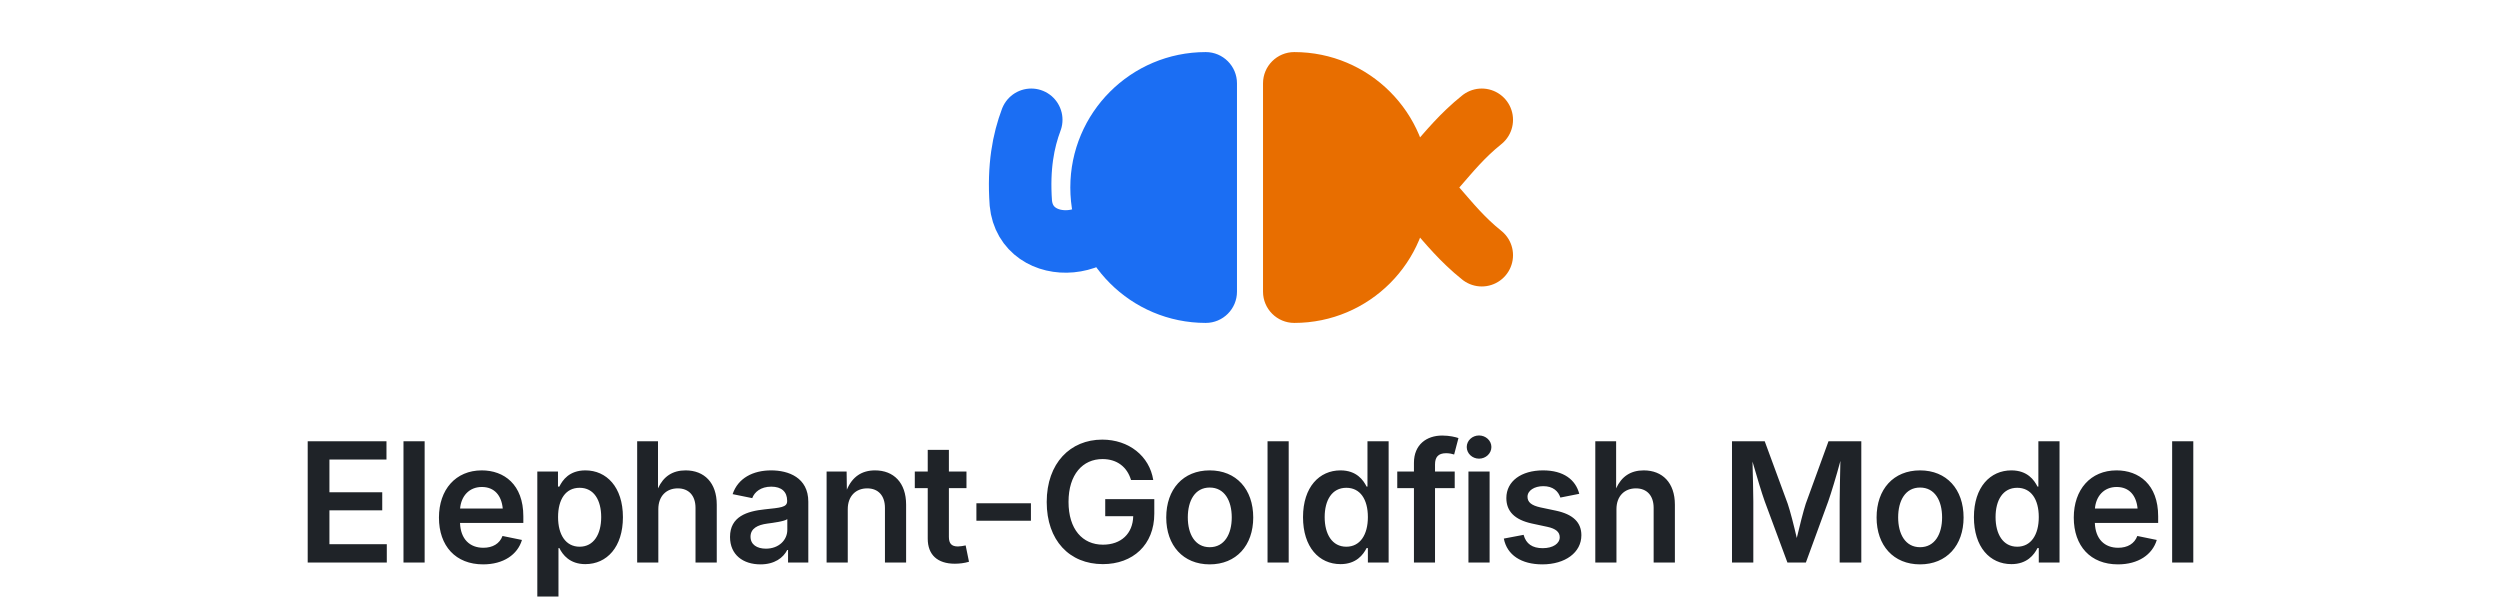
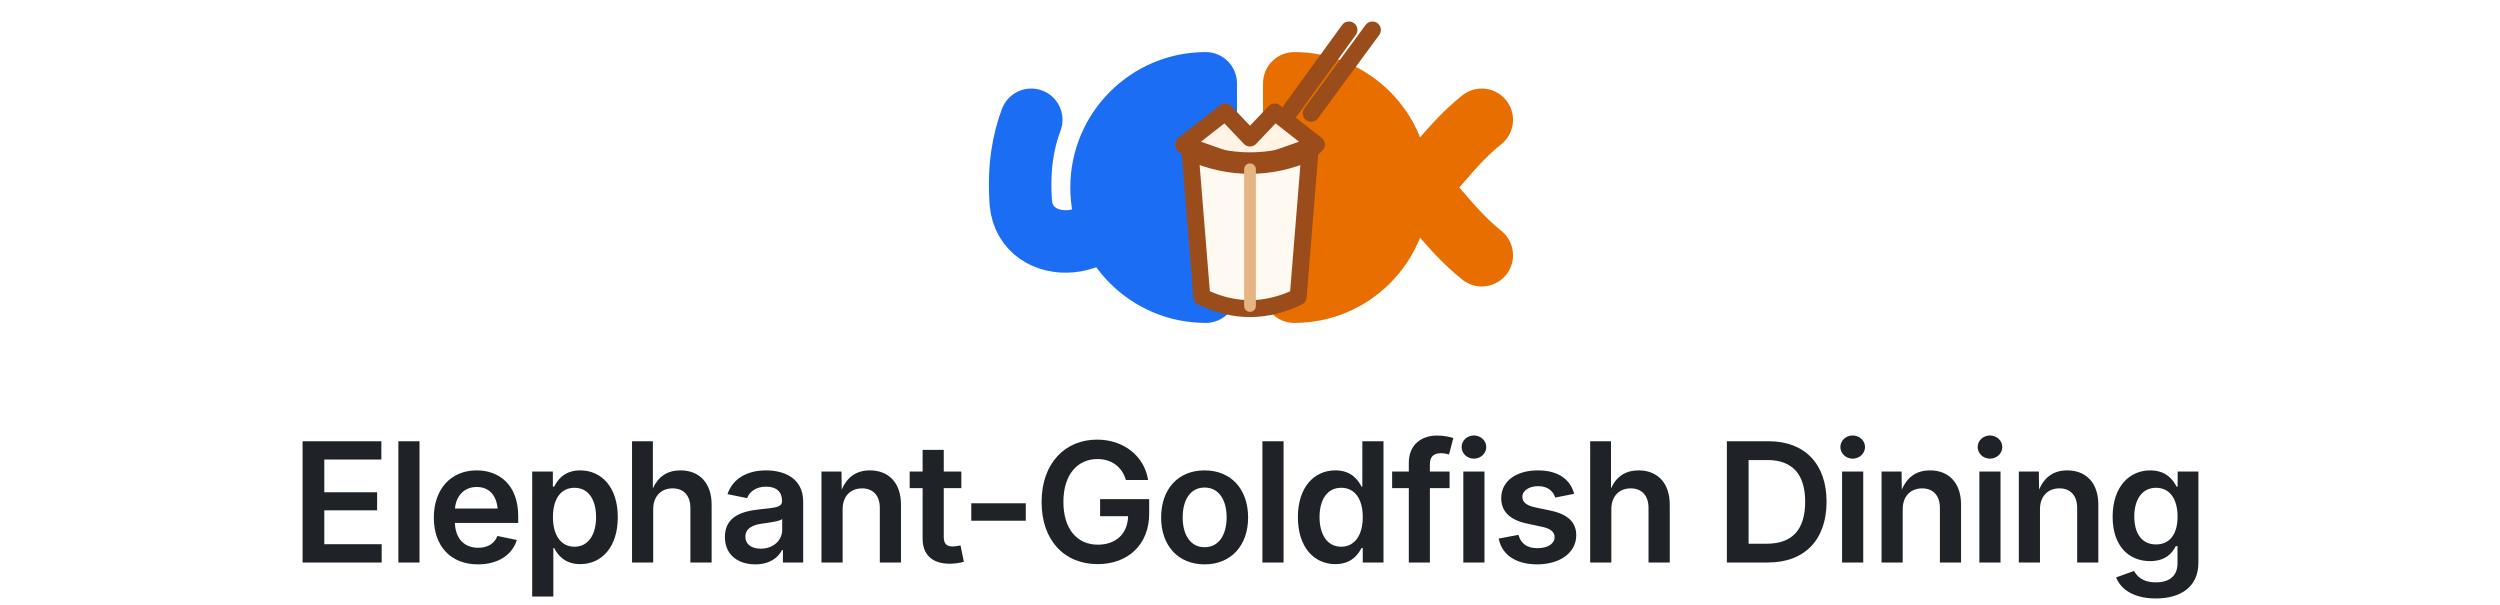
<svg xmlns="http://www.w3.org/2000/svg" width="480" height="116" viewBox="0 0 480 116" role="img" aria-labelledby="title">
  <style>
    .title { fill: #1f2328; }
    .elephant { fill: #1b6ef3; stroke: #1b6ef3; }
    .goldfish { fill: #e86e00; stroke: #e86e00; }
    @media (prefers-color-scheme: dark) {
      .title { fill: #f0f6fc; }
      .elephant { fill: #7cacf8; stroke: #7cacf8; }
      .goldfish { fill: #ff8d41; stroke: #ff8d41; }
    }
  </style>
  <g transform="translate(180 -24) scale(5)" stroke-width="2.4" stroke-linecap="round" stroke-linejoin="round">
    <g class="elephant">
      <path stroke="none" d="M10.30,6.80 A5.20,5.20 0 0 0 10.30,17.20 A1.20,1.20 0 0 0 11.50,16.00 L11.50,8.00 A1.20,1.20 0 0 0 10.30,6.80Z" />
      <path fill="none" d="M7.20,12.00 C6.80,14.60 3.40,14.70 3.20,12.60 C3.10,11.20 3.30,10.20 3.60,9.40" />
    </g>
    <g class="goldfish">
      <path stroke="none" d="M13.70,6.80 A5.20,5.20 0 0 1 13.70,17.20 A1.20,1.20 0 0 1 12.50,16.00 L12.50,8.00 A1.20,1.20 0 0 1 13.70,6.80Z" />
      <path fill="none" d="M16.80,12.00 L18.00,12.00 C18.80,12.00 19.40,10.60 20.90,9.40 M18.00,12.00 C18.80,12.00 19.40,13.40 20.90,14.60" />
    </g>
+     <g stroke="#9b4c1b" stroke-width=".65" stroke-linejoin="round" stroke-linecap="round">
+       <path d="M9.45 10.35 11.05 9.1 12 10.1 12.95 9.1 14.55 10.35 12 11.25Z" fill="#fff4e5" />
+       <path d="M9.7 10.65 Q12 11.65 14.3 10.65 L13.85 16.2 Q12 17.1 10.15 16.2Z" fill="#fffaf1" />
+       <path d="M9.55 10.45 Q12 11.5 14.45 10.45" fill="none" />
+       <path d="M12 11.3 12 16.55" fill="none" stroke="#e6b482" stroke-width=".45" />
+     </g>
+     <g fill="none" stroke="#9b4c1b" stroke-width=".65" stroke-linecap="round">
+       <path d="m13.55 9.05 2.25-3.1 M14.35 9.15 16.7 5.95" />
+     </g>
  </g>
-   <text class="title" x="240" y="108" text-anchor="middle" font-family="-apple-system, BlinkMacSystemFont, Segoe UI, sans-serif" font-size="32" font-weight="600" letter-spacing="-0.8">Elephant-Goldfish Model</text>
+   <text class="title" x="240" y="108" text-anchor="middle" font-family="-apple-system, BlinkMacSystemFont, Segoe UI, sans-serif" font-size="32" font-weight="600" letter-spacing="-0.8">Elephant-Goldfish Dining</text>
</svg>
